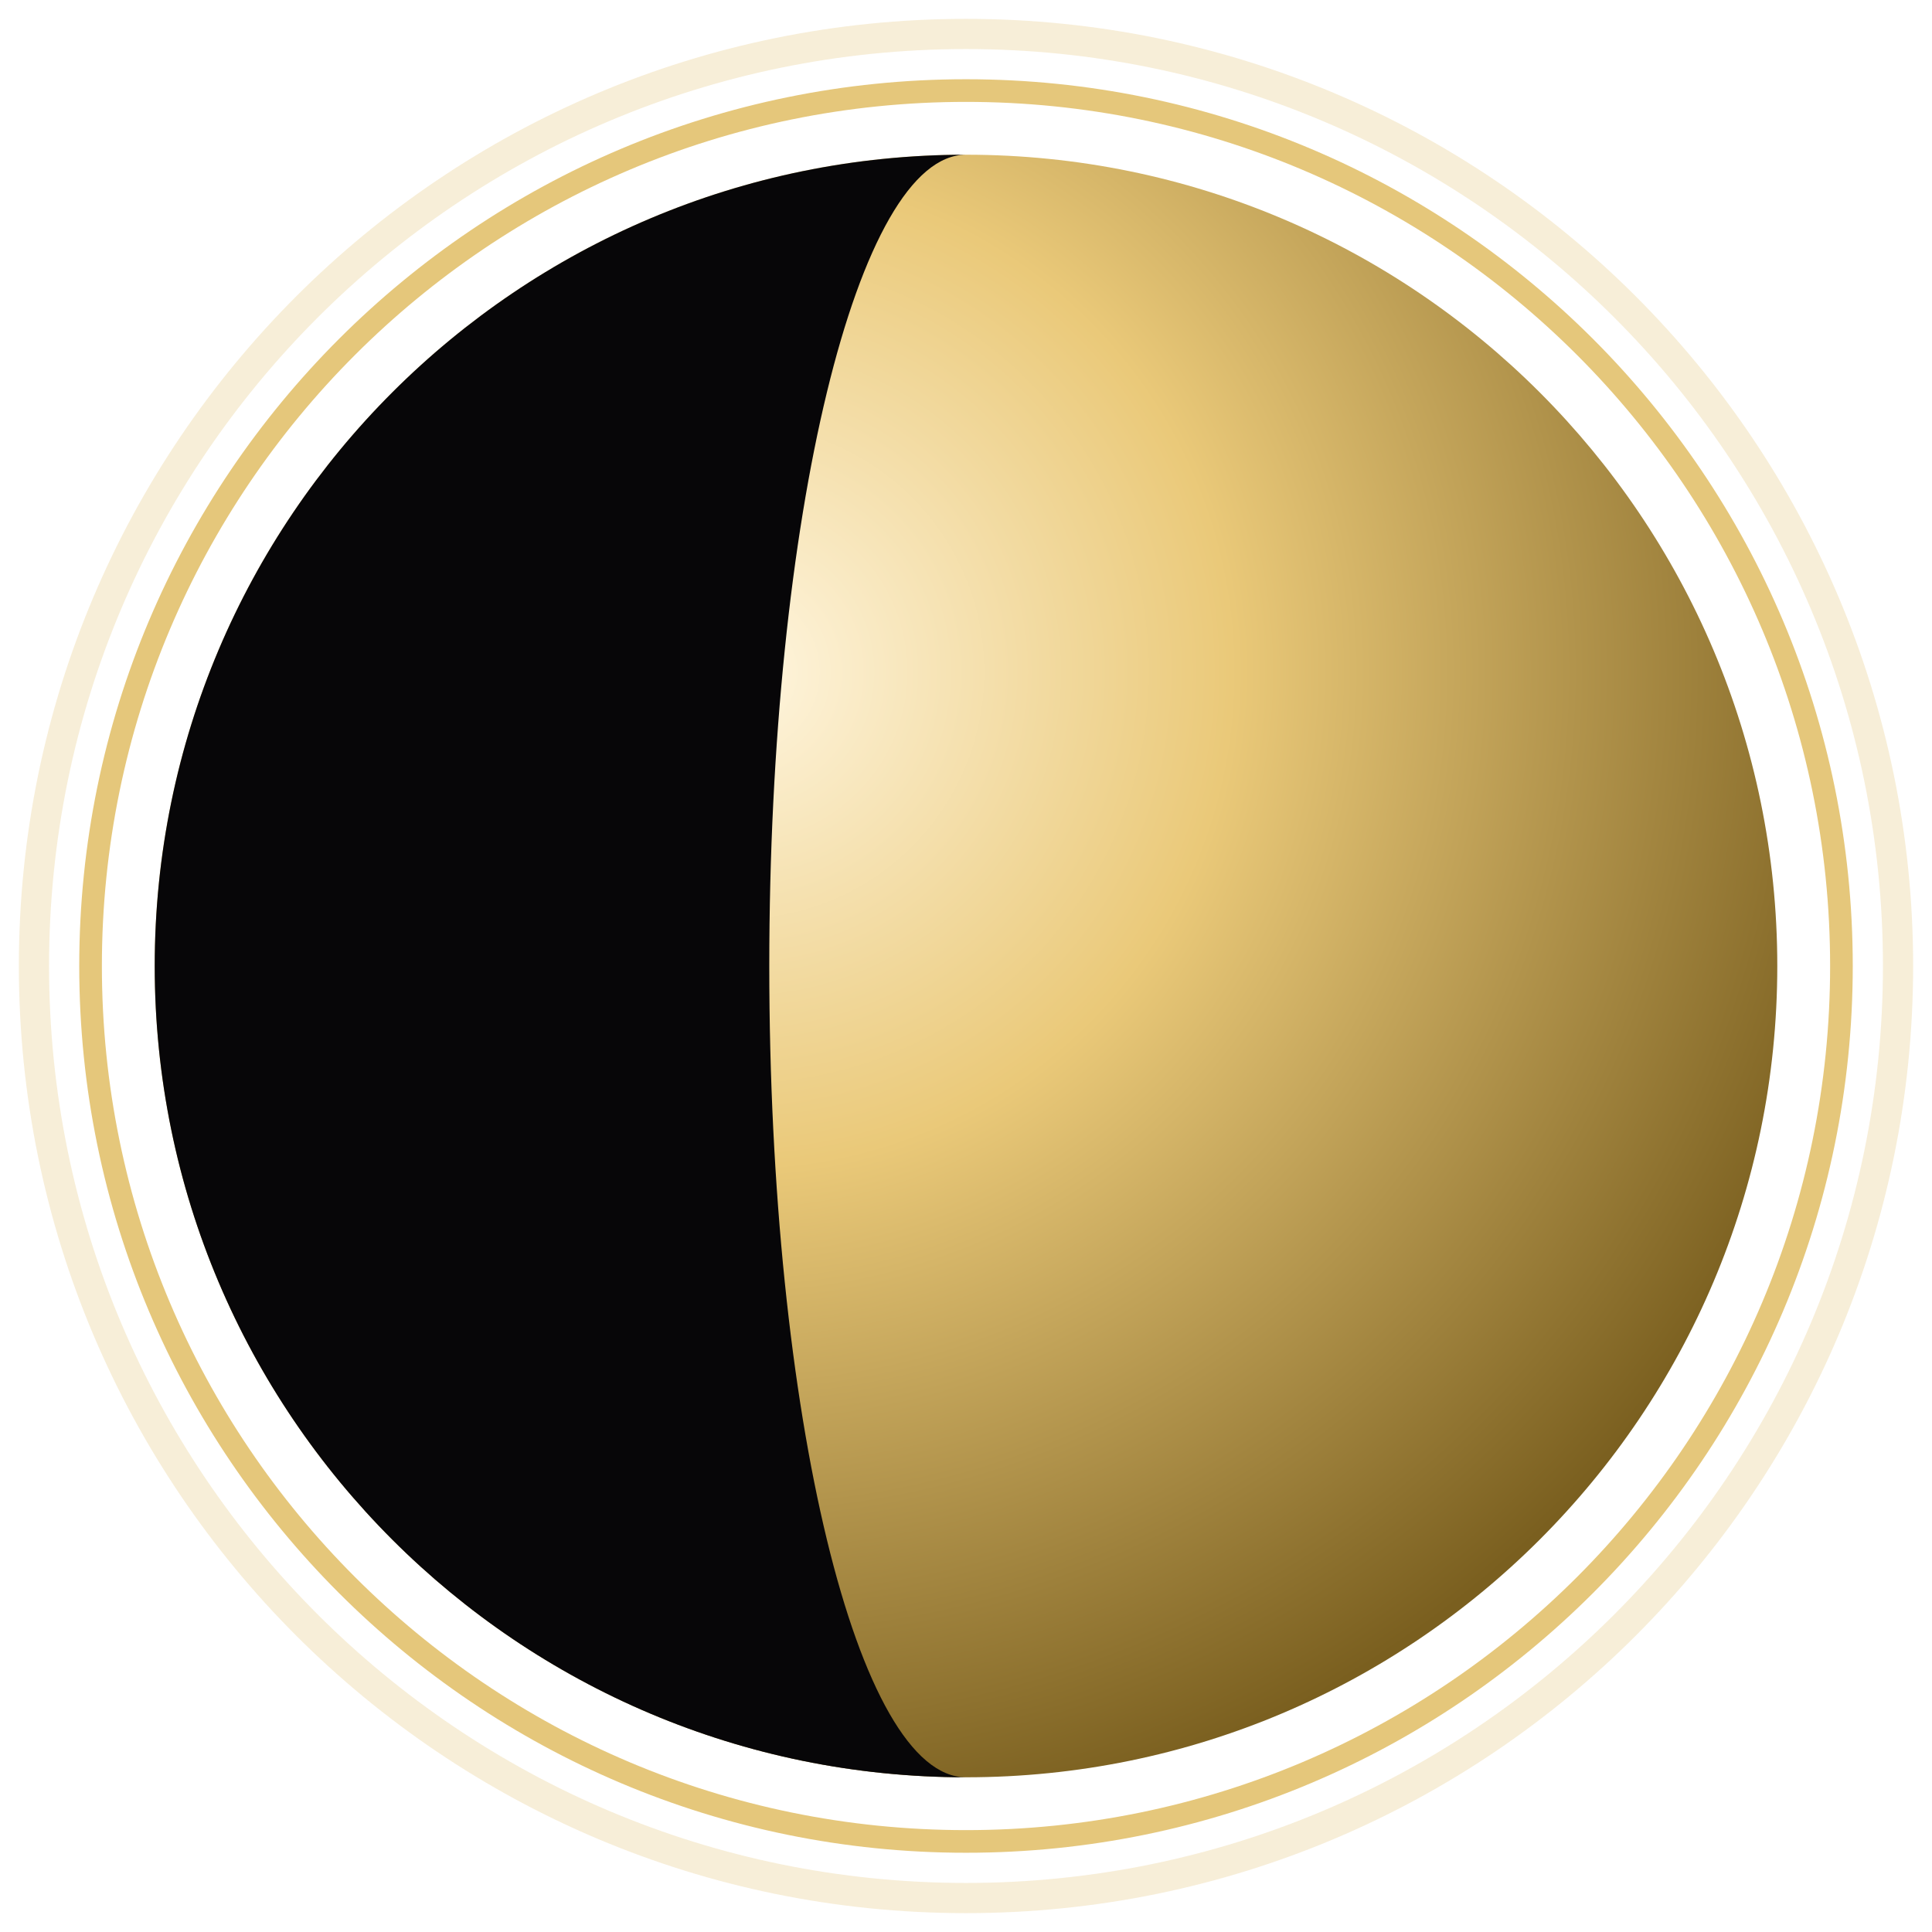
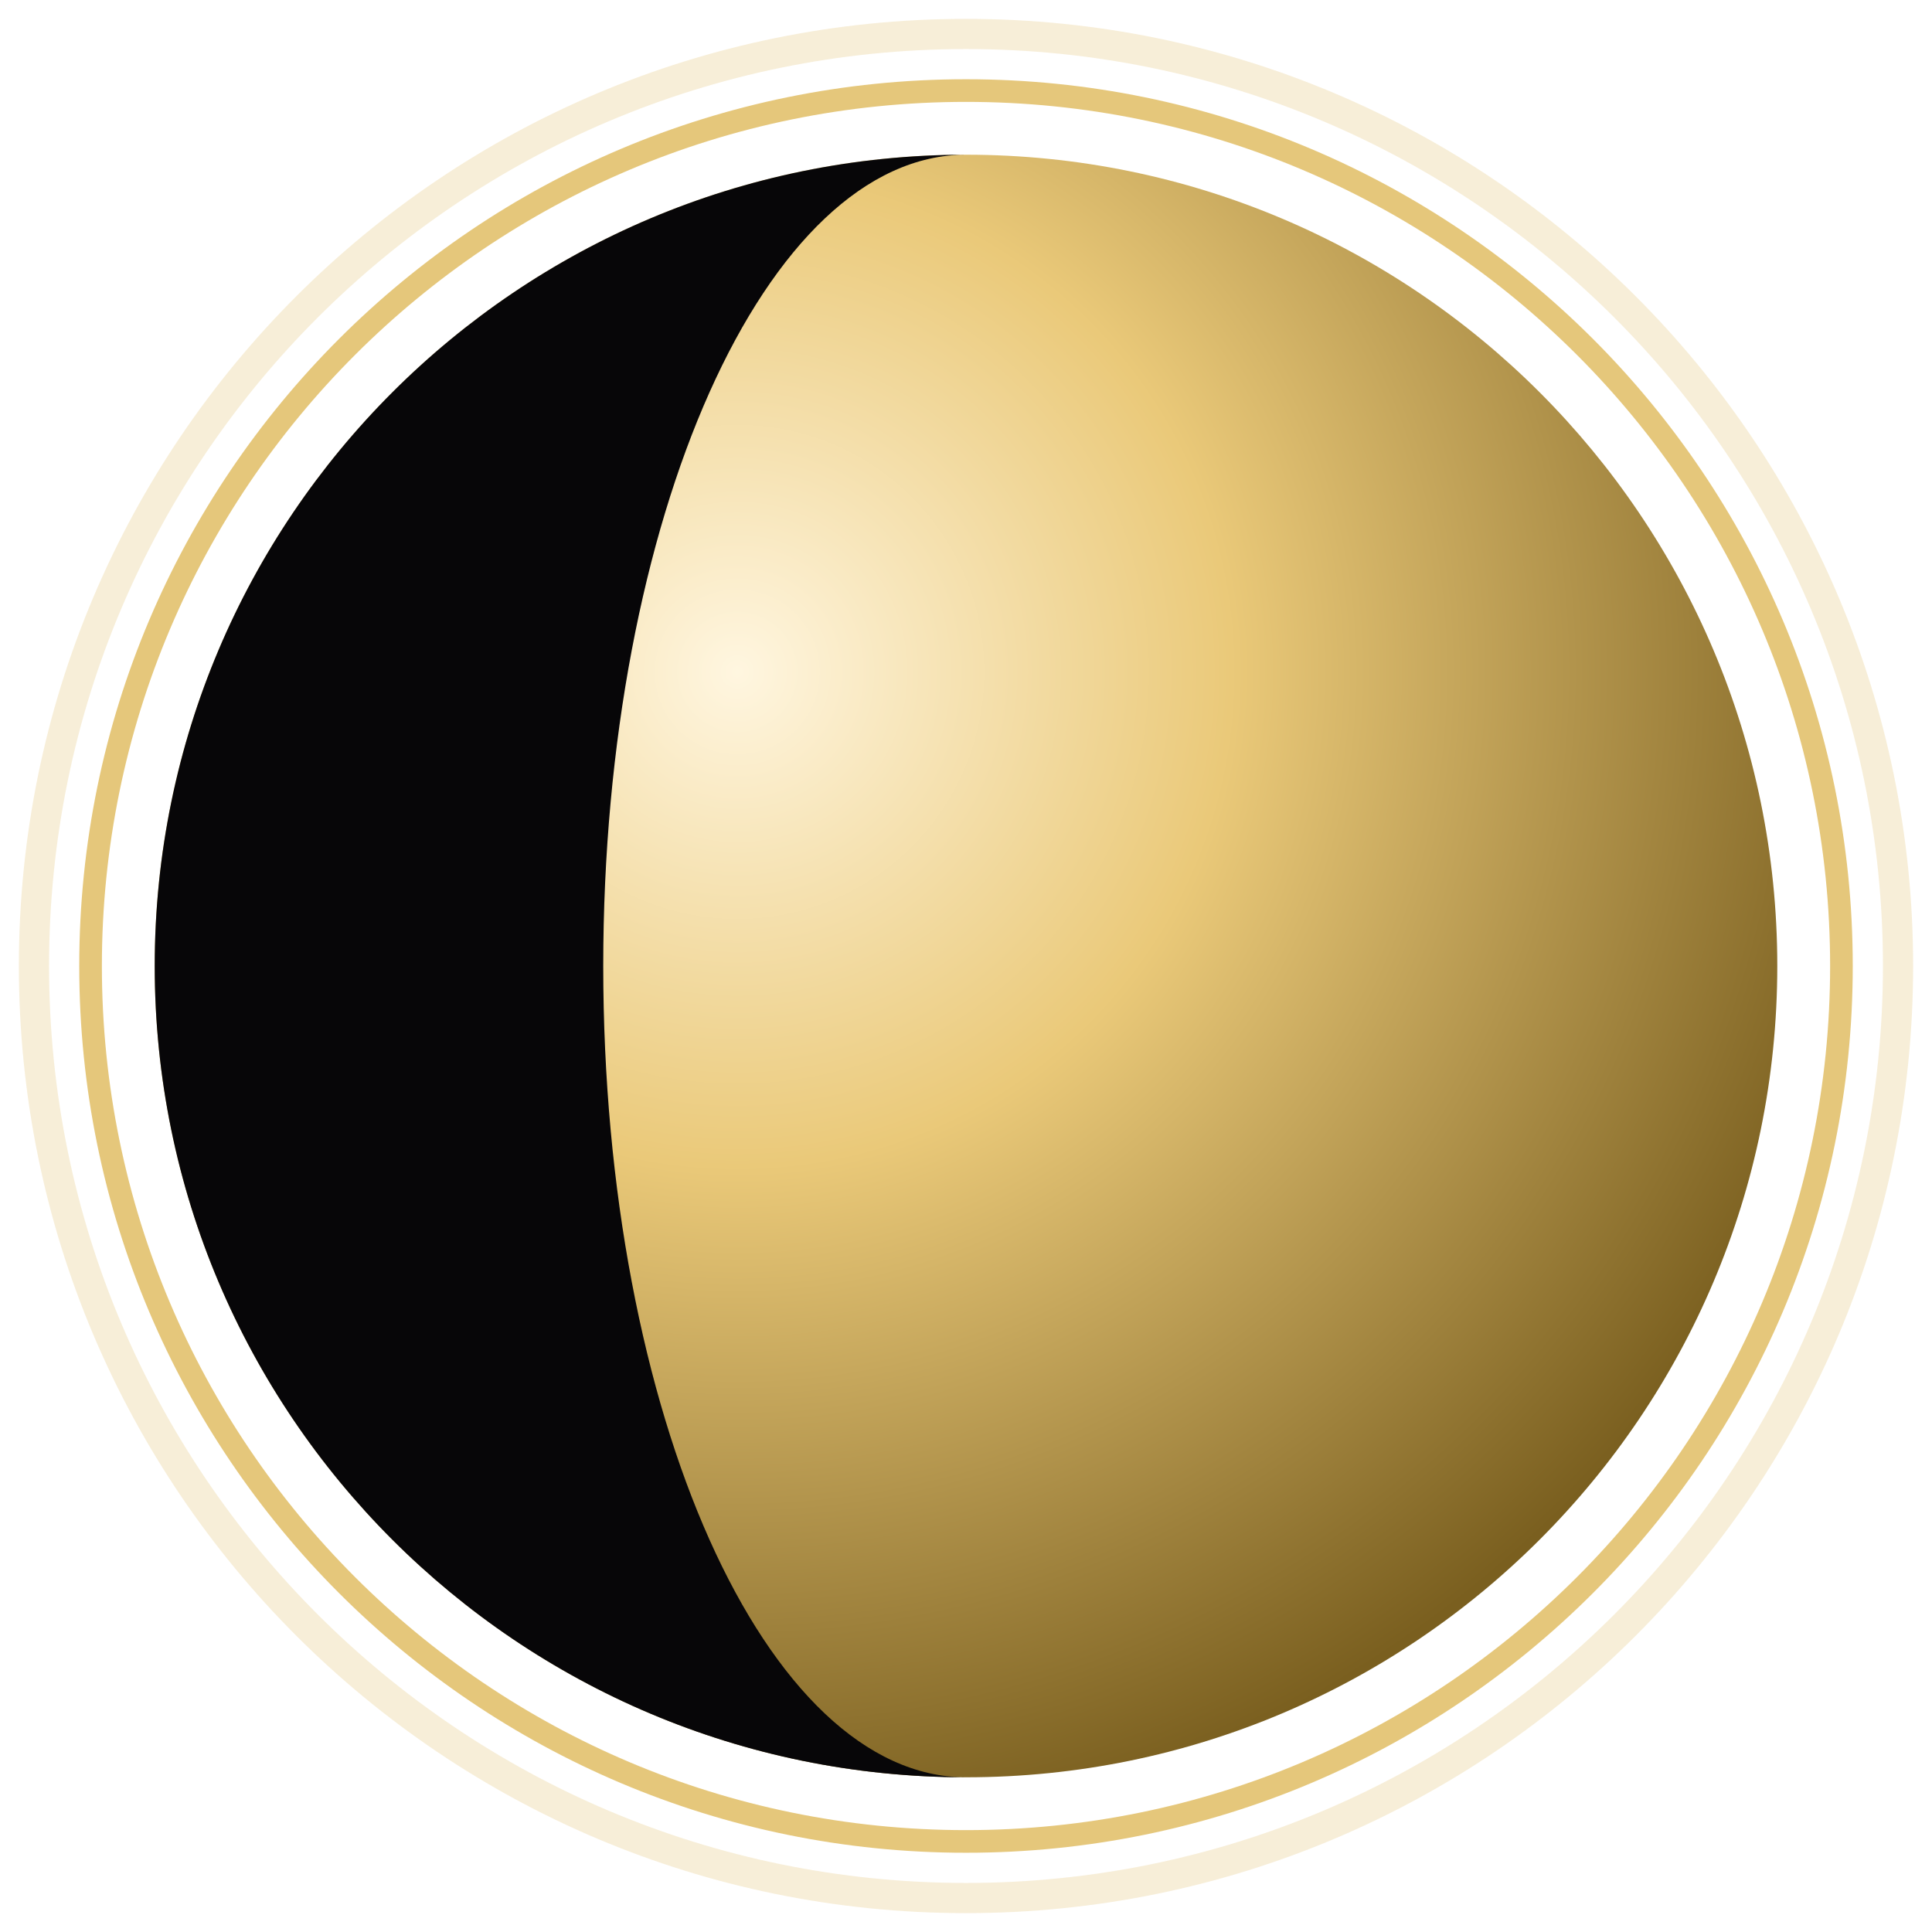
<svg xmlns="http://www.w3.org/2000/svg" viewBox="0 0 512 512" width="512" height="512">
  <defs>
    <radialGradient id="moonGold" cx="36%" cy="32%" r="72%">
      <stop offset="0%" stop-color="#FFF6E0" />
      <stop offset="42%" stop-color="#EAC979" />
      <stop offset="100%" stop-color="#7A5F1F" />
    </radialGradient>
  </defs>
  <circle cx="256" cy="256" r="215" fill="url(#moonGold)" />
-   <path d="M 256 41 A 215 215 0 0 0 256 471 A 52.132 215 0 0 1 256 41 Z" fill="#070608" fill-opacity="1.0" />
+   <path d="M 256 41 A 215 215 0 0 0 256 471 A 96.135 215 0 0 1 256 41 Z" fill="#070608" fill-opacity="1.0" />
  <circle cx="256" cy="256" r="247" fill="none" stroke="#E5C77B" stroke-opacity="0.3" stroke-width="8.0" />
  <circle cx="256" cy="256" r="232" fill="none" stroke="#E5C77B" stroke-opacity="1.0" stroke-width="6.0" />
</svg>
